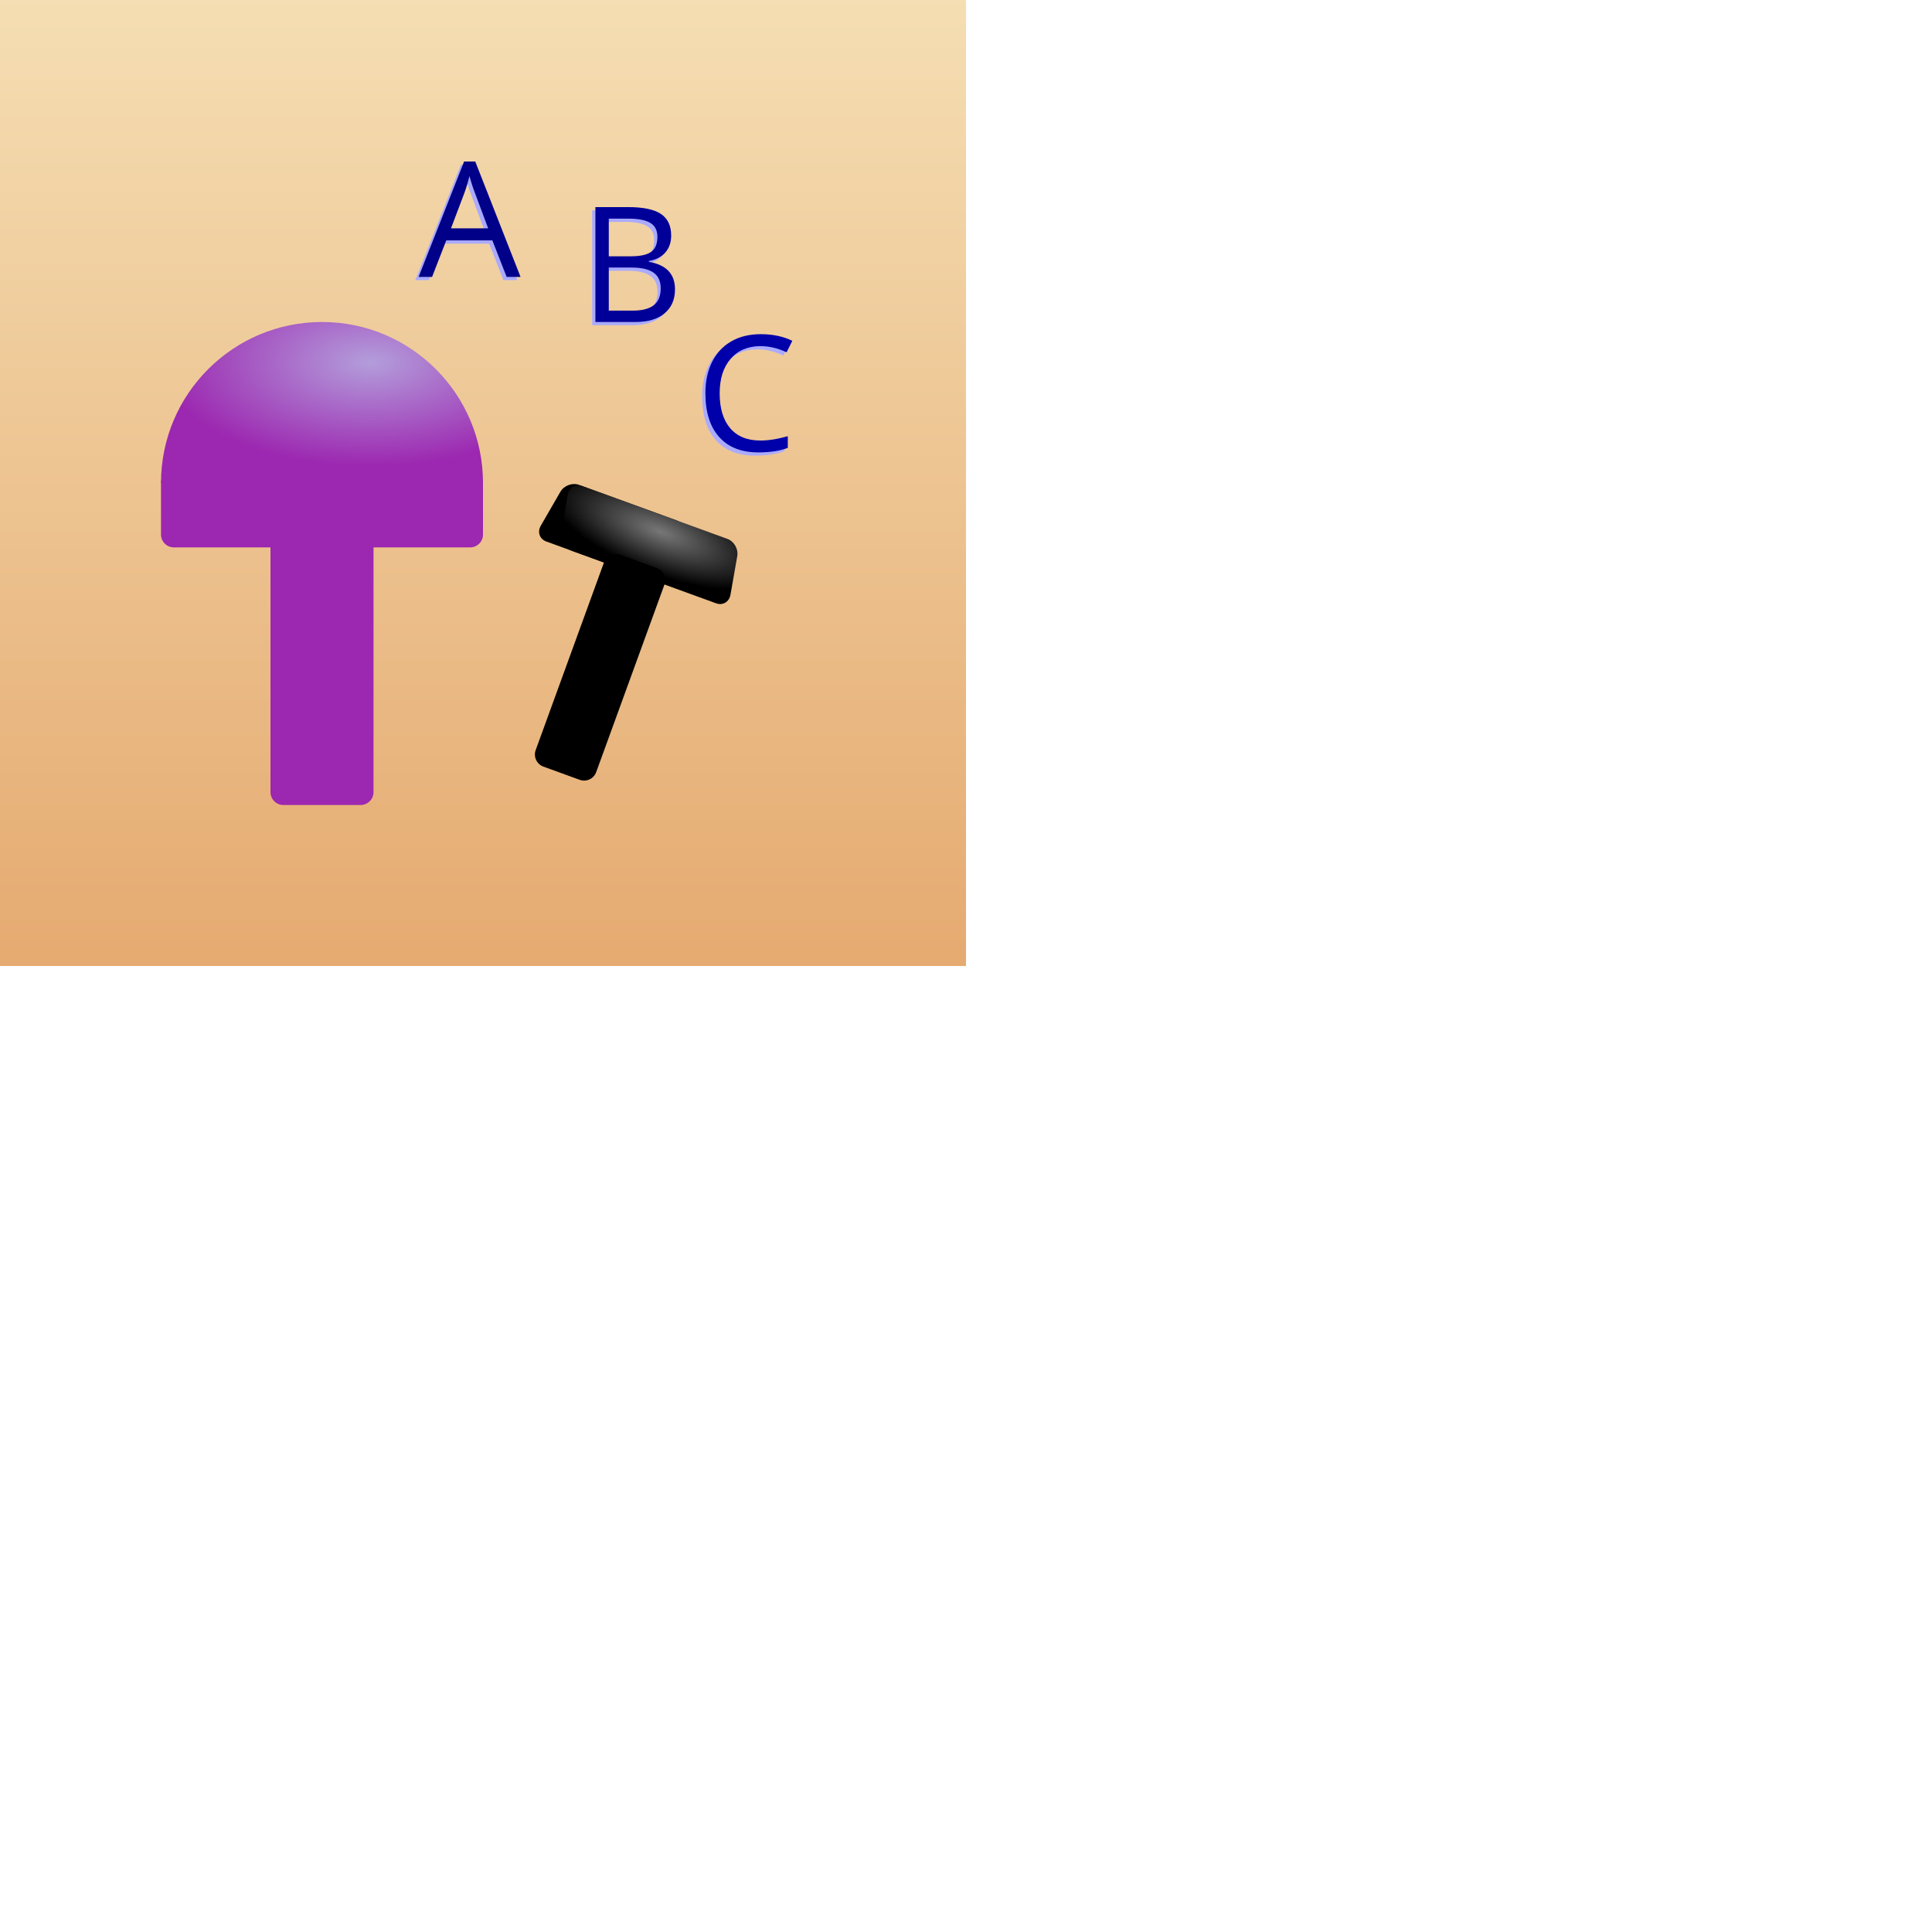
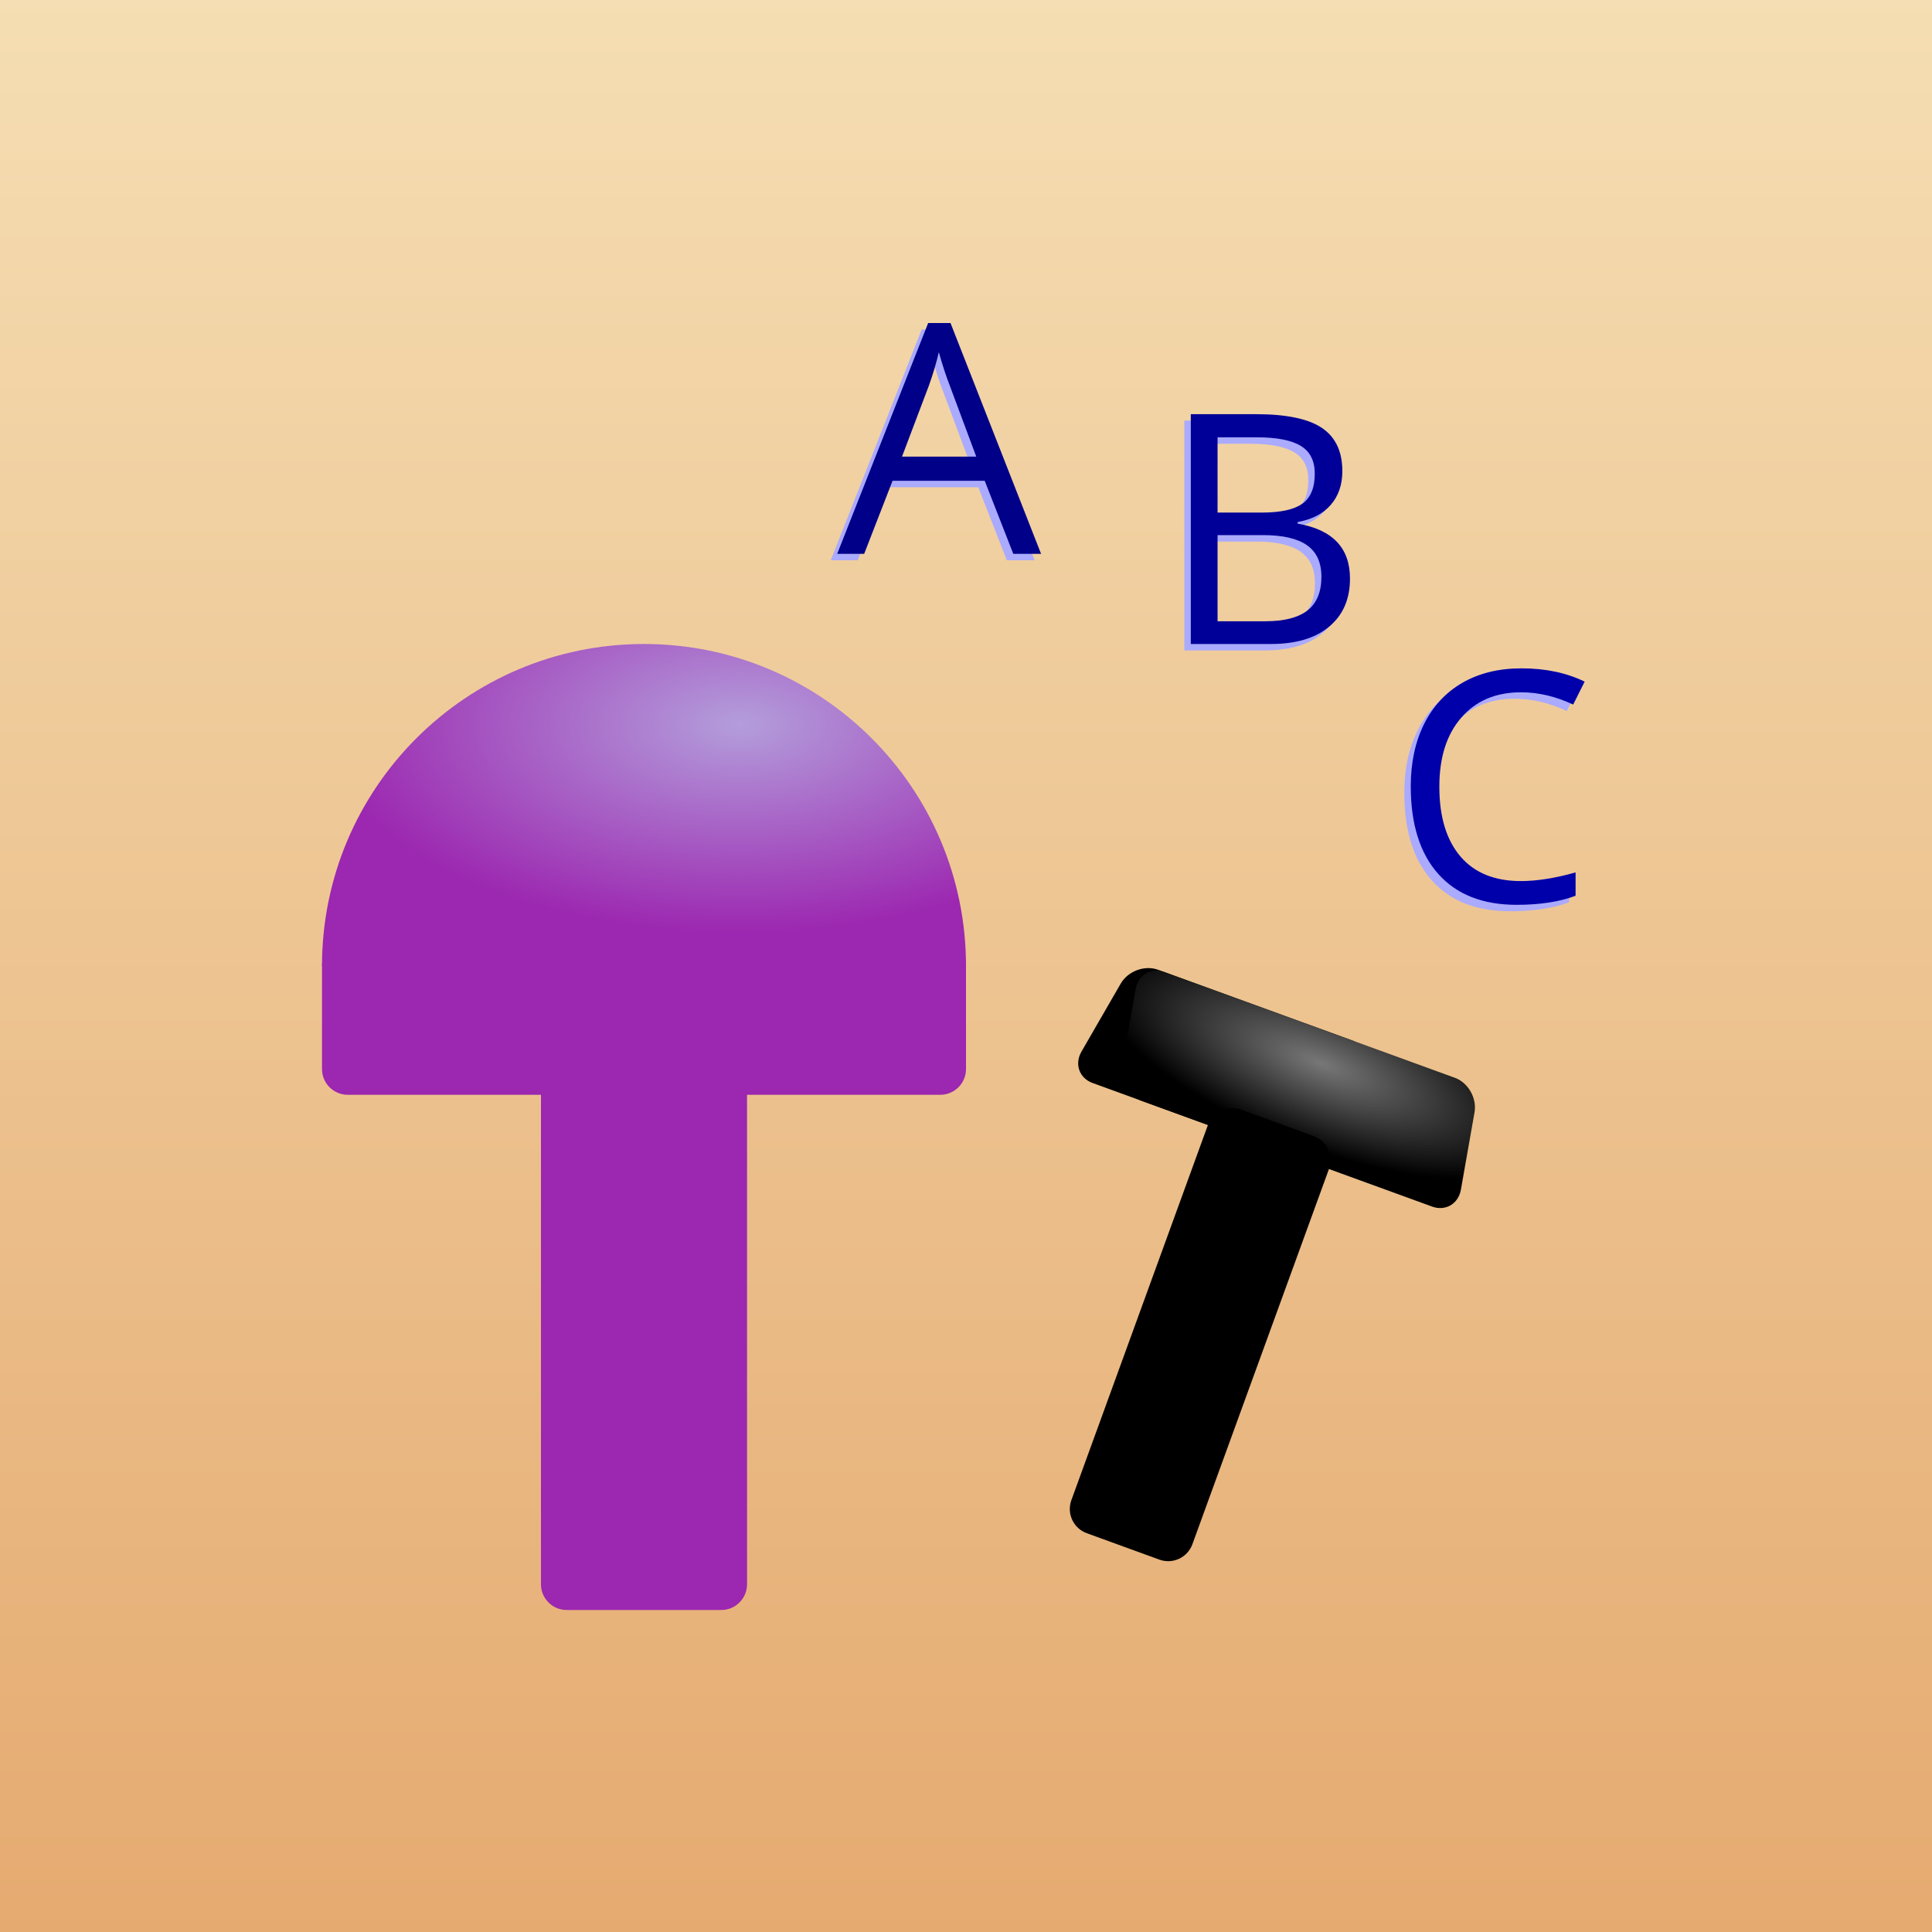
- <svg xmlns="http://www.w3.org/2000/svg" version="1.1" baseProfile="full" width="100%" viewBox="0 0 300 300">
+ <svg xmlns="http://www.w3.org/2000/svg" version="1.1" baseProfile="full" width="100%" viewBox="0 0 150 150">
  <defs>
    <linearGradient id="background" x1="0%" y1="0%" x2="0%" y2="100%">
      <stop offset="0%" style="stop-color:#F5DEB3" />
      <stop offset="100%" style="stop-color:#E5AA70" />
    </linearGradient>
  </defs>
  <rect x="0" y="0" width="150" height="150" fill="url(#background)" />
  <defs>
    <radialGradient id="TryGradient" cx="0.65" cy="0.25" r="0.65">
      <stop offset="0%" stop-color="#B39DDB" />
      <stop offset="100%" stop-color="#9C27B0" />
    </radialGradient>
  </defs>
  <path id="part" d="M 75 75    a 25 25, 0, 0, 0, -50 0" fill="url(#TryGradient)" />
  <rect x="25" y="73" rx="2" ry="2" width="50" height="12" fill="#9C27B0" />
  <rect x="42" y="80" rx="2" ry="2" width="16" height="45" fill="#9C27B0" />
  <defs>
    <radialGradient id="PointGradient" cx="0.55" cy="0.25" r="0.65">
      <stop offset="0%" stop-color="#777" />
      <stop offset="100%" stop-color="#000" />
    </radialGradient>
  </defs>
  <g transform="rotate(20) translate(100, 30)">
    <g transform="skewX(-10)">
      <rect x="10" y="10" rx="2" ry="2" width="20" height="10" fill="black" />
    </g>
    <g transform="skewX(10)">
      <rect x="7" y="10" rx="2" ry="2" width="28" height="10" fill="url(#PointGradient)" />
    </g>
    <rect x="18" y="18" rx="2" ry="2" width="10" height="35" fill="black" />
  </g>
  <text font-family="Open Sans" font-size="25" fill="#AAAAFF" x="64.5" y="43.5">A</text>
  <text font-family="Open Sans" font-size="25" fill="#000088" x="65" y="43">A</text>
  <text font-family="Open Sans" font-size="25" fill="#AAAAFF" x="89.5" y="50.5">B</text>
  <text font-family="Open Sans" font-size="25" fill="#000099" x="90" y="50">B</text>
  <text font-family="Open Sans" font-size="25" fill="#AAAAFF" x="107.5" y="70.5">C</text>
  <text font-family="Open Sans" font-size="25" fill="#0000AA" x="108" y="70">C</text>
</svg>
